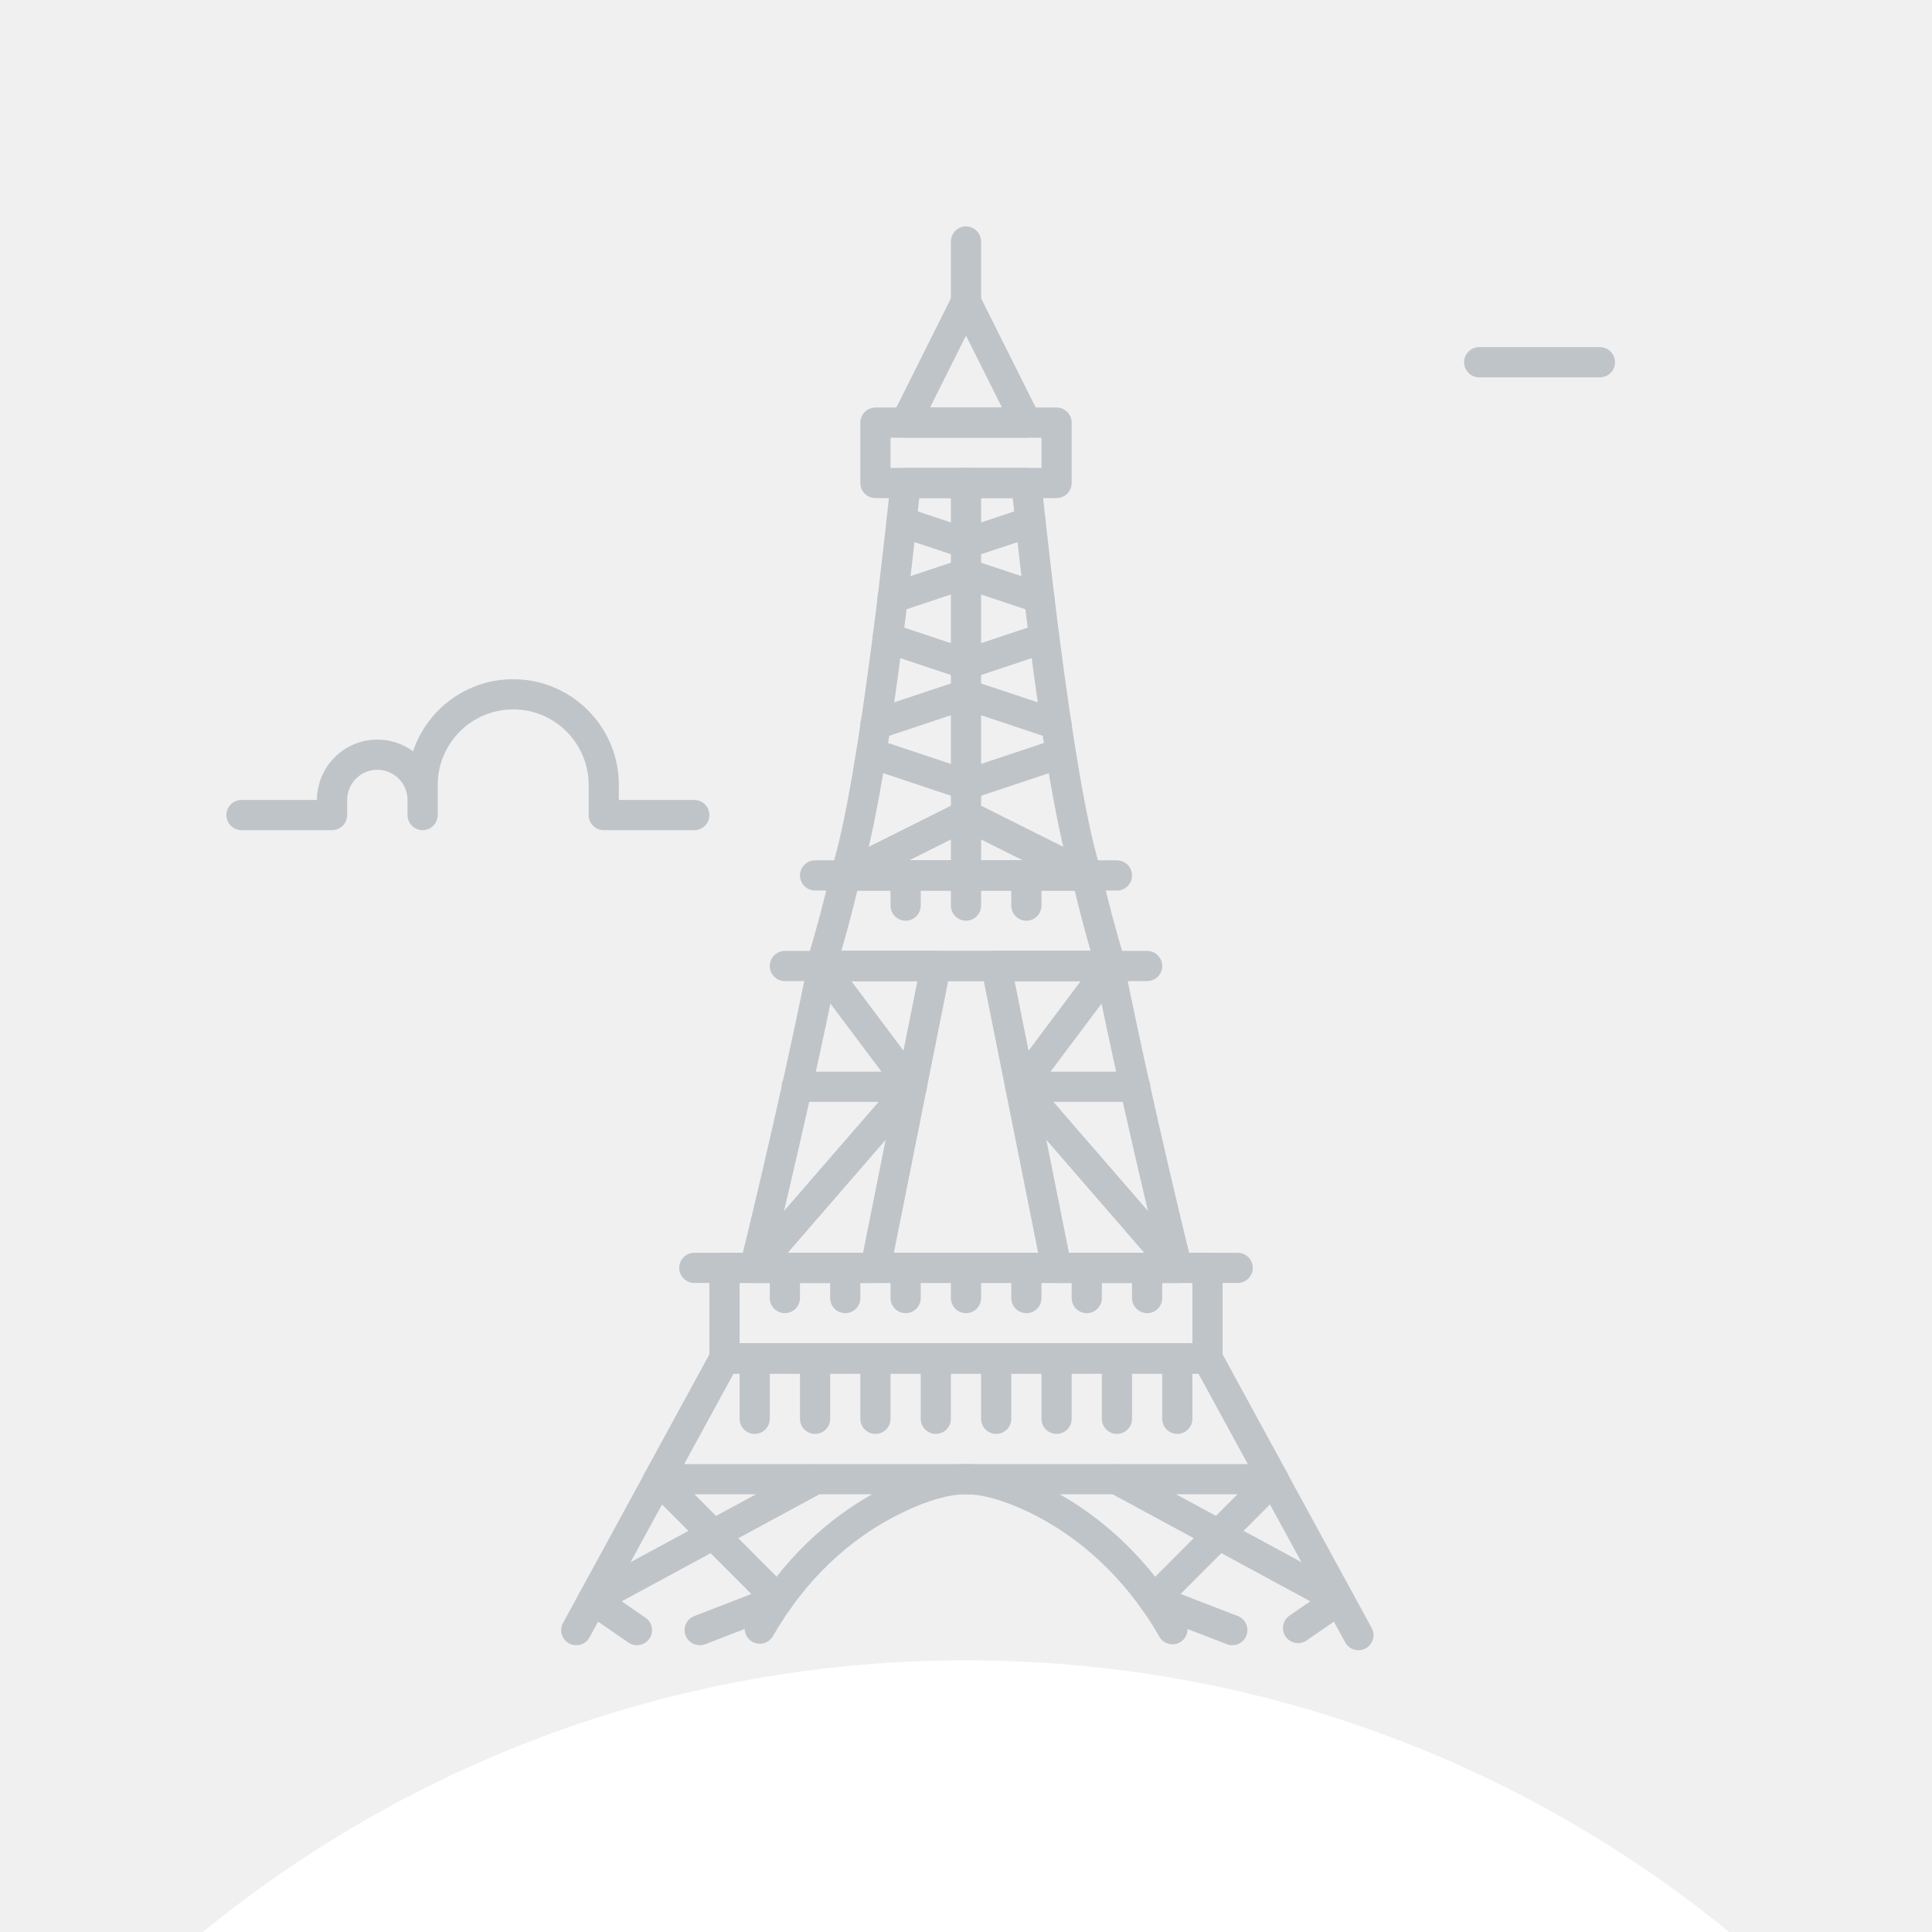
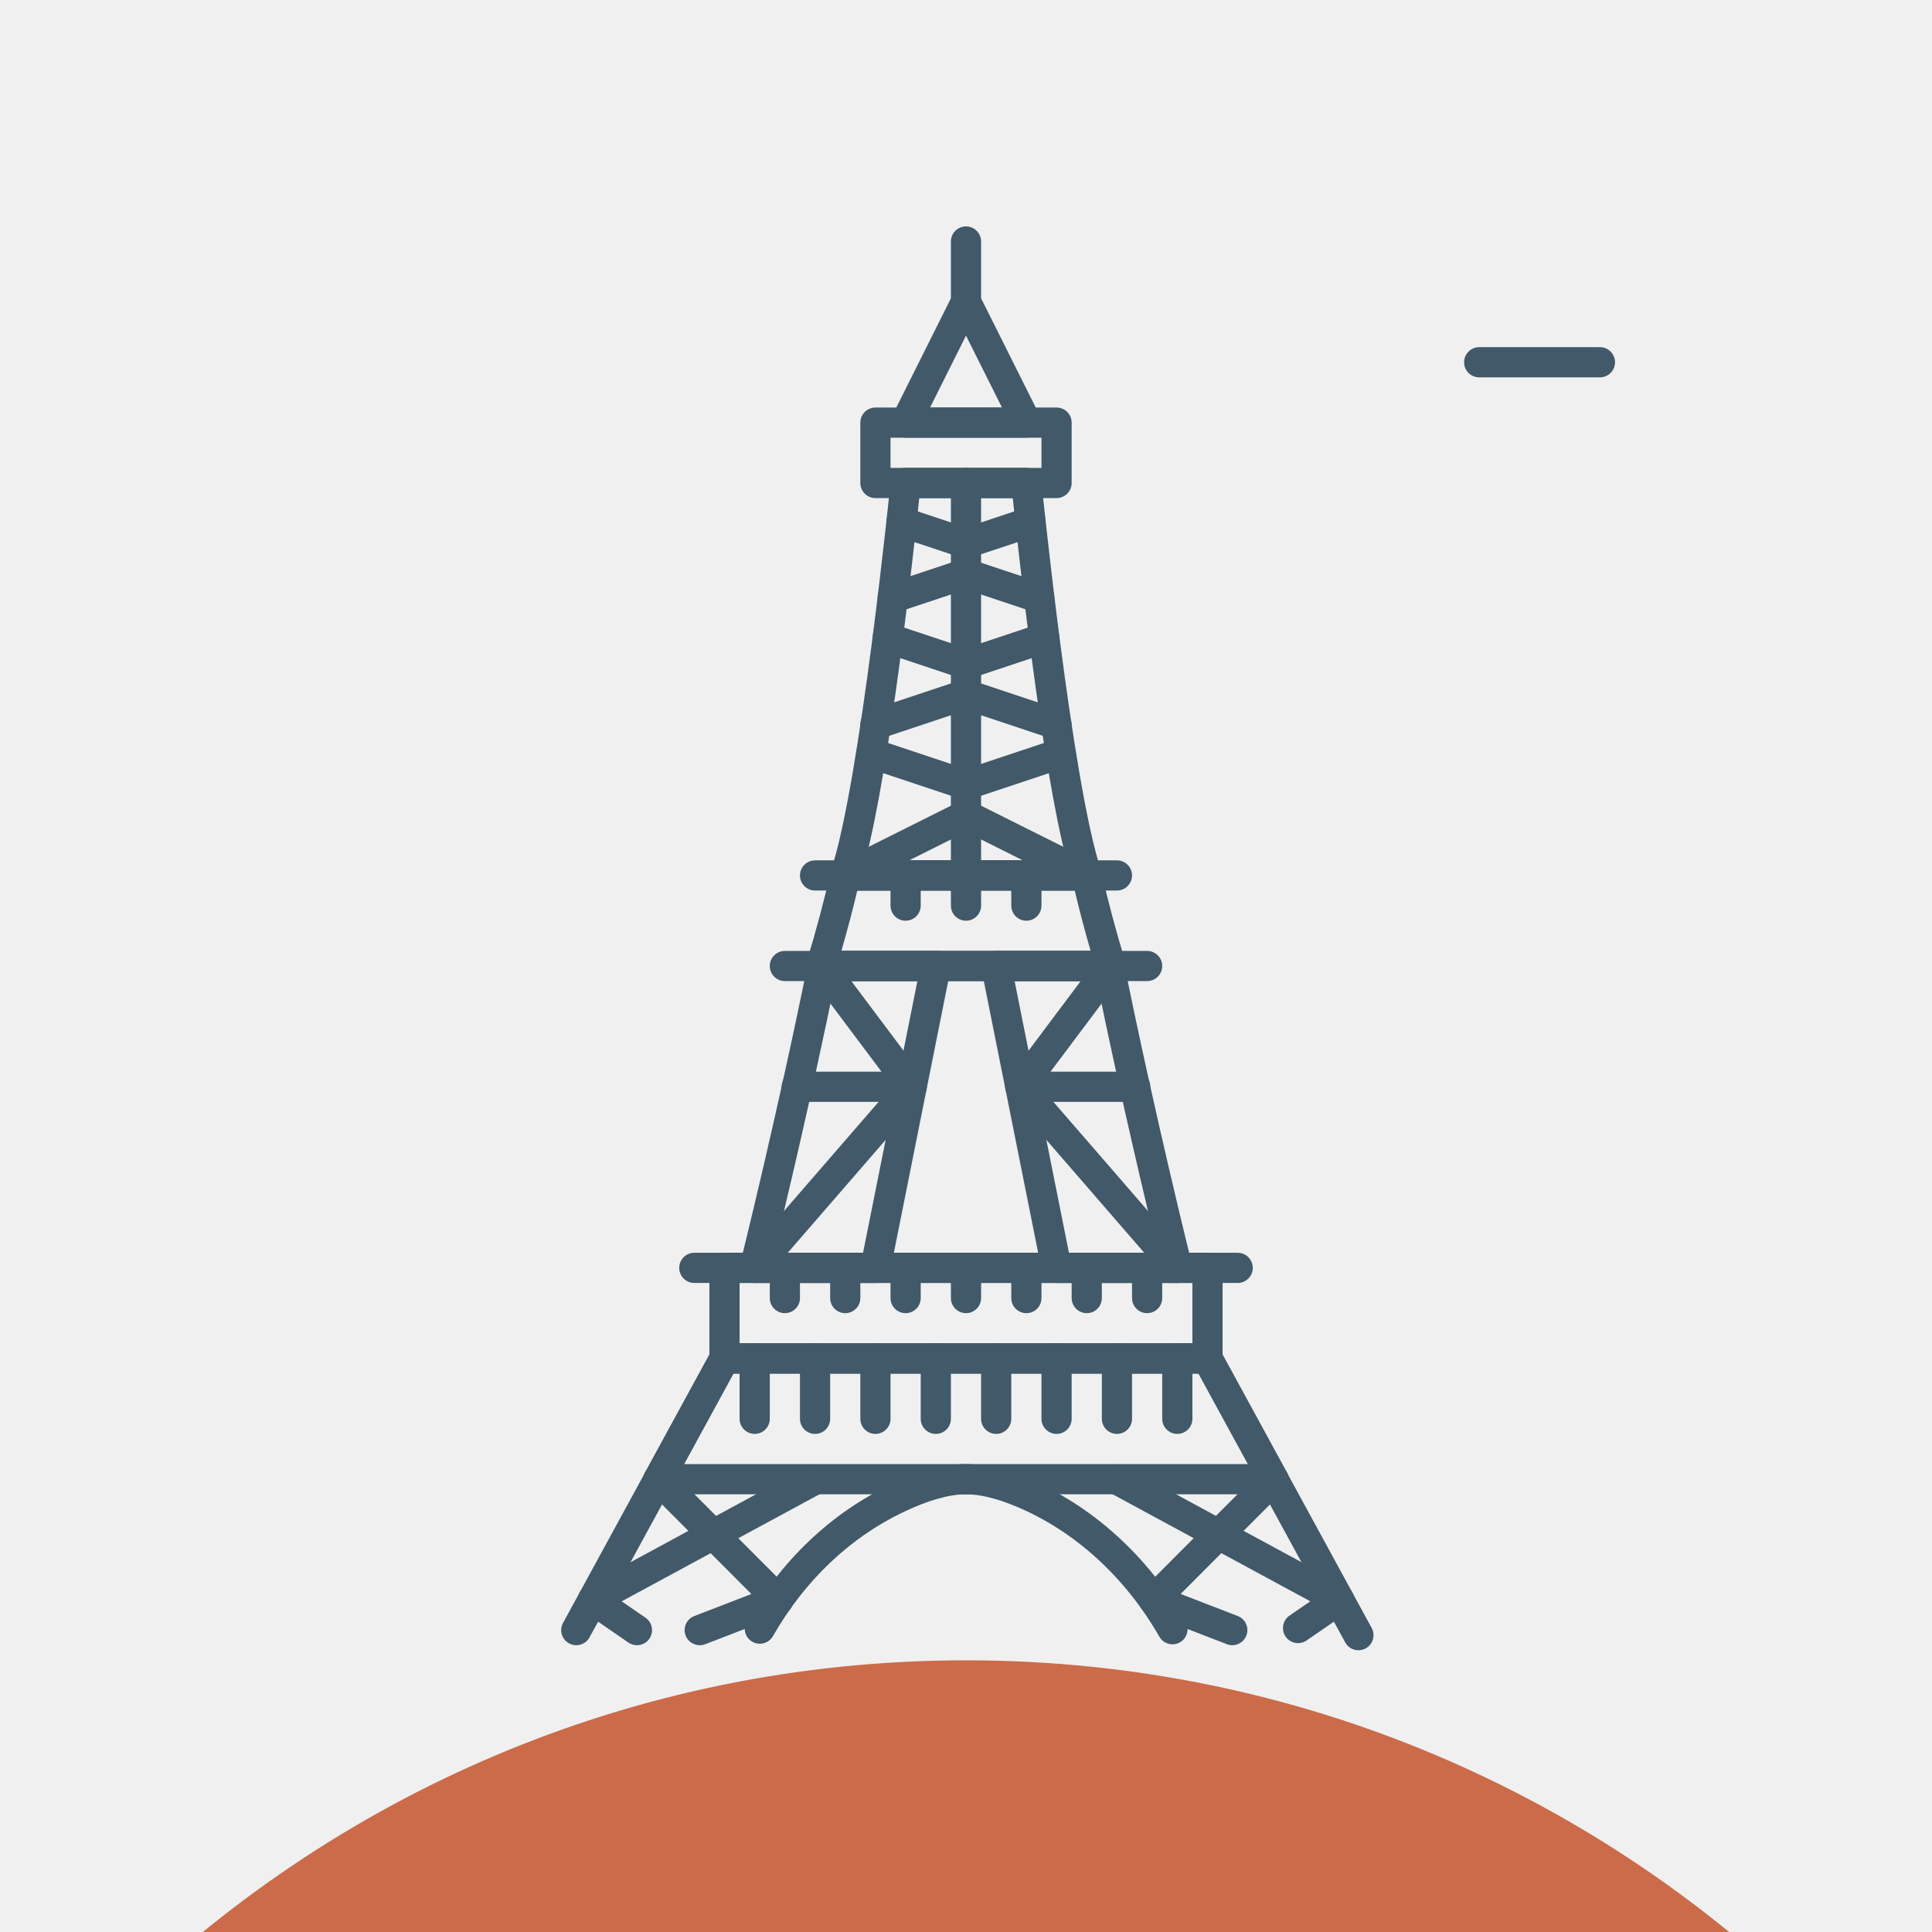
<svg xmlns="http://www.w3.org/2000/svg" width="64px" height="64px" viewBox="0 0 64 64" id="Layer_1" style="enable-background:new 0 0 64 64;" version="1.1" xml:space="preserve">
  <style type="text/css">
- 	.st0{fill:#ffffff; }
- 	.st1{fill:#bfc4c9; }
+ 	.st0{fill:#cc6b49; }
+ 	.st1{fill:#415969   ; }
</style>
  <g>
    <g>
      <circle class="st0" cx="32" cy="95" r="40" />
    </g>
    <g>
      <path class="st1" d="M53,12.5h-4c-0.276,0-0.5-0.224-0.5-0.5s0.224-0.5,0.5-0.5h4c0.276,0,0.5,0.224,0.5,0.5S53.276,12.5,53,12.5z    " />
    </g>
    <g>
      <path class="st1" d="M38.84,54.47c-0.173,0-0.342-0.09-0.435-0.252c-1.132-1.982-2.821-3.517-4.756-4.319    C33.012,49.634,32.457,49.5,32,49.5c-0.563,0-1.269,0.202-2.096,0.6c-1.764,0.846-3.25,2.264-4.299,4.099    c-0.139,0.241-0.446,0.321-0.683,0.186c-0.24-0.137-0.323-0.442-0.187-0.682c1.15-2.013,2.788-3.57,4.734-4.504    C30.435,48.735,31.286,48.5,32,48.5c0.589,0,1.272,0.16,2.032,0.475c2.139,0.888,4,2.573,5.242,4.747    c0.137,0.24,0.053,0.545-0.187,0.682C39.01,54.449,38.925,54.47,38.84,54.47z" />
    </g>
    <g>
      <path class="st1" d="M45,54.667c-0.177,0-0.349-0.094-0.438-0.261L39.703,45.5H24.297l-4.768,8.739    c-0.131,0.242-0.437,0.332-0.678,0.2c-0.242-0.132-0.332-0.436-0.199-0.678l4.909-9C23.648,44.6,23.817,44.5,24,44.5h16    c0.183,0,0.352,0.1,0.438,0.261l5,9.167c0.133,0.242,0.043,0.546-0.199,0.678C45.163,54.647,45.081,54.667,45,54.667z" />
    </g>
    <g>
      <path class="st1" d="M40,45.5H24c-0.276,0-0.5-0.224-0.5-0.5v-3c0-0.276,0.224-0.5,0.5-0.5h16c0.276,0,0.5,0.224,0.5,0.5v3    C40.5,45.276,40.276,45.5,40,45.5z M24.5,44.5h15v-2h-15V44.5z" />
    </g>
    <g>
      <path class="st1" d="M41,42.5H23c-0.276,0-0.5-0.224-0.5-0.5s0.224-0.5,0.5-0.5h18c0.276,0,0.5,0.224,0.5,0.5S41.276,42.5,41,42.5    z" />
    </g>
    <g>
      <path class="st1" d="M36.799,32.5h-9.598c-0.158,0-0.308-0.075-0.401-0.202c-0.095-0.127-0.123-0.292-0.077-0.443    c0.321-1.054,0.586-2.051,0.789-2.963C27.563,28.663,27.766,28.5,28,28.5h8c0.234,0,0.438,0.163,0.488,0.392    c0.203,0.912,0.468,1.909,0.789,2.963c0.046,0.151,0.018,0.316-0.077,0.443C37.106,32.425,36.957,32.5,36.799,32.5z M27.871,31.5    h8.258c-0.202-0.697-0.378-1.366-0.527-2h-7.203C28.249,30.134,28.073,30.803,27.871,31.5z" />
    </g>
    <g>
      <path class="st1" d="M35,16.5h-6c-0.276,0-0.5-0.224-0.5-0.5v-2c0-0.276,0.224-0.5,0.5-0.5h6c0.276,0,0.5,0.224,0.5,0.5v2    C35.5,16.276,35.276,16.5,35,16.5z M29.5,15.5h5v-1h-5V15.5z" />
    </g>
    <g>
      <path class="st1" d="M34,14.5h-4c-0.173,0-0.334-0.09-0.426-0.237c-0.091-0.147-0.099-0.332-0.021-0.486l2-4    c0.17-0.339,0.725-0.339,0.895,0l2,4c0.077,0.155,0.069,0.339-0.021,0.486C34.334,14.41,34.173,14.5,34,14.5z M30.809,13.5h2.383    L32,11.118L30.809,13.5z" />
    </g>
    <g>
      <path class="st1" d="M32,10.5c-0.276,0-0.5-0.224-0.5-0.5V8c0-0.276,0.224-0.5,0.5-0.5s0.5,0.224,0.5,0.5v2    C32.5,10.276,32.276,10.5,32,10.5z" />
    </g>
    <g>
      <path class="st1" d="M38,32.5H26c-0.276,0-0.5-0.224-0.5-0.5s0.224-0.5,0.5-0.5h12c0.276,0,0.5,0.224,0.5,0.5S38.276,32.5,38,32.5    z" />
    </g>
    <g>
      <path class="st1" d="M37,29.5H27c-0.276,0-0.5-0.224-0.5-0.5s0.224-0.5,0.5-0.5h10c0.276,0,0.5,0.224,0.5,0.5S37.276,29.5,37,29.5    z" />
    </g>
    <g>
      <path class="st1" d="M32,29.5c-0.276,0-0.5-0.224-0.5-0.5V16c0-0.276,0.224-0.5,0.5-0.5s0.5,0.224,0.5,0.5v13    C32.5,29.276,32.276,29.5,32,29.5z" />
    </g>
    <g>
      <path class="st1" d="M30,30.5c-0.276,0-0.5-0.224-0.5-0.5v-1c0-0.276,0.224-0.5,0.5-0.5s0.5,0.224,0.5,0.5v1    C30.5,30.276,30.276,30.5,30,30.5z" />
    </g>
    <g>
      <path class="st1" d="M32,30.5c-0.276,0-0.5-0.224-0.5-0.5v-1c0-0.276,0.224-0.5,0.5-0.5s0.5,0.224,0.5,0.5v1    C32.5,30.276,32.276,30.5,32,30.5z" />
    </g>
    <g>
      <path class="st1" d="M34,30.5c-0.276,0-0.5-0.224-0.5-0.5v-1c0-0.276,0.224-0.5,0.5-0.5s0.5,0.224,0.5,0.5v1    C34.5,30.276,34.276,30.5,34,30.5z" />
    </g>
    <g>
      <path class="st1" d="M39,42.5h-4c-0.238,0-0.443-0.168-0.49-0.402l-2-10c-0.029-0.147,0.009-0.299,0.104-0.415    S32.851,31.5,33,31.5h3.745c0.238,0,0.443,0.168,0.49,0.401c1.002,4.97,2.237,9.928,2.25,9.978    c0.037,0.149,0.004,0.308-0.091,0.429C39.3,42.429,39.154,42.5,39,42.5z M35.41,41.5h2.952c-0.352-1.441-1.246-5.178-2.026-9    H33.61L35.41,41.5z" />
    </g>
    <g>
      <path class="st1" d="M29,42.5h-4c-0.154,0-0.299-0.071-0.395-0.192c-0.095-0.121-0.128-0.279-0.091-0.429    c0.013-0.05,1.248-5.009,2.25-9.978c0.047-0.233,0.252-0.401,0.49-0.401H31c0.149,0,0.292,0.067,0.387,0.183    s0.133,0.268,0.104,0.415l-2,10C29.443,42.332,29.238,42.5,29,42.5z M25.638,41.5h2.952l1.8-9h-2.726    C26.884,36.322,25.989,40.059,25.638,41.5z" />
    </g>
    <g>
      <path class="st1" d="M30.2,36.5h-3.806c-0.276,0-0.5-0.224-0.5-0.5s0.224-0.5,0.5-0.5H30.2c0.276,0,0.5,0.224,0.5,0.5    S30.477,36.5,30.2,36.5z" />
    </g>
    <g>
      <path class="st1" d="M25,42.5c-0.116,0-0.232-0.04-0.327-0.122c-0.209-0.181-0.231-0.497-0.051-0.706l4.937-5.695L26.801,32.3    c-0.165-0.221-0.12-0.534,0.101-0.7c0.22-0.165,0.533-0.122,0.7,0.1l2.999,4c0.141,0.188,0.132,0.449-0.022,0.627l-5.2,6    C25.279,42.441,25.14,42.5,25,42.5z" />
    </g>
    <g>
      <path class="st1" d="M37.605,36.5H33.8c-0.276,0-0.5-0.224-0.5-0.5s0.224-0.5,0.5-0.5h3.806c0.276,0,0.5,0.224,0.5,0.5    S37.882,36.5,37.605,36.5z" />
    </g>
    <g>
      <path class="st1" d="M39,42.5c-0.14,0-0.279-0.059-0.378-0.172l-5.2-6c-0.154-0.178-0.163-0.439-0.022-0.627l2.999-4    c0.167-0.221,0.48-0.265,0.7-0.1c0.221,0.166,0.266,0.479,0.101,0.7l-2.758,3.677l4.937,5.695    c0.181,0.209,0.158,0.524-0.051,0.706C39.232,42.46,39.116,42.5,39,42.5z" />
    </g>
    <g>
      <path class="st1" d="M36,29.5h-8c-0.161,0-0.312-0.077-0.405-0.208c-0.095-0.13-0.12-0.298-0.069-0.451    c0.972-2.913,1.967-12.792,1.978-12.892c0.025-0.255,0.24-0.45,0.497-0.45h4c0.257,0,0.472,0.195,0.497,0.45    c0.011,0.1,1.006,9.979,1.978,12.892c0.051,0.152,0.025,0.32-0.069,0.451C36.312,29.423,36.161,29.5,36,29.5z M28.667,28.5h6.666    c-0.825-3.144-1.59-10.137-1.784-12h-3.098C30.257,18.363,29.492,25.356,28.667,28.5z" />
    </g>
    <g>
      <path class="st1" d="M32,18.5c-0.054,0-0.106-0.009-0.158-0.026l-2.137-0.711c-0.262-0.087-0.403-0.371-0.316-0.633    c0.089-0.262,0.372-0.402,0.633-0.316L32,17.473l1.979-0.659c0.263-0.087,0.545,0.054,0.633,0.316    c0.087,0.262-0.055,0.545-0.316,0.633l-2.137,0.711C32.106,18.491,32.054,18.5,32,18.5z" />
    </g>
    <g>
      <path class="st1" d="M34.428,20.309c-0.053,0-0.105-0.008-0.158-0.026L32,19.527l-2.27,0.756    c-0.261,0.088-0.544-0.053-0.633-0.316c-0.087-0.262,0.055-0.545,0.316-0.632l2.428-0.809c0.104-0.034,0.213-0.034,0.316,0    l2.428,0.809c0.262,0.087,0.403,0.37,0.316,0.632C34.832,20.177,34.637,20.309,34.428,20.309z" />
    </g>
    <g>
      <path class="st1" d="M32,22.5c-0.054,0-0.106-0.009-0.158-0.026l-2.594-0.865c-0.262-0.087-0.403-0.37-0.316-0.632    c0.088-0.262,0.371-0.401,0.633-0.316L32,21.473l2.436-0.812c0.262-0.086,0.545,0.054,0.633,0.316    c0.087,0.262-0.055,0.545-0.316,0.632l-2.594,0.865C32.106,22.491,32.054,22.5,32,22.5z" />
    </g>
    <g>
      <path class="st1" d="M35,24.5c-0.053,0-0.105-0.008-0.158-0.026L32,23.527l-2.842,0.947c-0.261,0.087-0.544-0.053-0.633-0.316    c-0.087-0.262,0.055-0.545,0.316-0.632l3-1c0.104-0.034,0.213-0.034,0.316,0l3,1c0.262,0.087,0.403,0.37,0.316,0.632    C35.404,24.368,35.209,24.5,35,24.5z" />
    </g>
    <g>
      <path class="st1" d="M32,26.5c-0.054,0-0.106-0.009-0.158-0.026l-3-1c-0.262-0.087-0.403-0.37-0.316-0.632    c0.089-0.262,0.373-0.401,0.633-0.316L32,25.473l2.842-0.947c0.262-0.085,0.545,0.054,0.633,0.316    c0.087,0.262-0.055,0.545-0.316,0.632l-3,1C32.106,26.491,32.054,26.5,32,26.5z" />
    </g>
    <g>
      <path class="st1" d="M36,29.5c-0.075,0-0.151-0.017-0.224-0.053L32,27.559l-3.776,1.888c-0.248,0.123-0.547,0.024-0.671-0.224    c-0.123-0.247-0.023-0.547,0.224-0.671l4-2c0.141-0.07,0.307-0.07,0.447,0l4,2c0.247,0.124,0.347,0.424,0.224,0.671    C36.359,29.399,36.183,29.5,36,29.5z" />
    </g>
    <g>
      <path class="st1" d="M42.182,49.5H21.818c-0.177,0-0.34-0.093-0.43-0.245c-0.091-0.152-0.094-0.34-0.009-0.495l2.182-4    C23.648,44.6,23.817,44.5,24,44.5h16c0.183,0,0.352,0.1,0.438,0.261l2.182,4c0.085,0.155,0.082,0.343-0.009,0.495    C42.521,49.407,42.358,49.5,42.182,49.5z M22.66,48.5h18.68l-1.637-3H24.297L22.66,48.5z" />
    </g>
    <g>
      <path class="st1" d="M26,43.5c-0.276,0-0.5-0.224-0.5-0.5v-1c0-0.276,0.224-0.5,0.5-0.5s0.5,0.224,0.5,0.5v1    C26.5,43.276,26.276,43.5,26,43.5z" />
    </g>
    <g>
      <path class="st1" d="M28,43.5c-0.276,0-0.5-0.224-0.5-0.5v-1c0-0.276,0.224-0.5,0.5-0.5s0.5,0.224,0.5,0.5v1    C28.5,43.276,28.276,43.5,28,43.5z" />
    </g>
    <g>
      <path class="st1" d="M30,43.5c-0.276,0-0.5-0.224-0.5-0.5v-1c0-0.276,0.224-0.5,0.5-0.5s0.5,0.224,0.5,0.5v1    C30.5,43.276,30.276,43.5,30,43.5z" />
    </g>
    <g>
      <path class="st1" d="M32,43.5c-0.276,0-0.5-0.224-0.5-0.5v-1c0-0.276,0.224-0.5,0.5-0.5s0.5,0.224,0.5,0.5v1    C32.5,43.276,32.276,43.5,32,43.5z" />
    </g>
    <g>
      <path class="st1" d="M34,43.5c-0.276,0-0.5-0.224-0.5-0.5v-1c0-0.276,0.224-0.5,0.5-0.5s0.5,0.224,0.5,0.5v1    C34.5,43.276,34.276,43.5,34,43.5z" />
    </g>
    <g>
      <path class="st1" d="M36,43.5c-0.276,0-0.5-0.224-0.5-0.5v-1c0-0.276,0.224-0.5,0.5-0.5s0.5,0.224,0.5,0.5v1    C36.5,43.276,36.276,43.5,36,43.5z" />
    </g>
    <g>
      <path class="st1" d="M38,43.5c-0.276,0-0.5-0.224-0.5-0.5v-1c0-0.276,0.224-0.5,0.5-0.5s0.5,0.224,0.5,0.5v1    C38.5,43.276,38.276,43.5,38,43.5z" />
    </g>
    <g>
      <path class="st1" d="M25,47.5c-0.276,0-0.5-0.224-0.5-0.5v-2c0-0.276,0.224-0.5,0.5-0.5s0.5,0.224,0.5,0.5v2    C25.5,47.276,25.276,47.5,25,47.5z" />
    </g>
    <g>
      <path class="st1" d="M27,47.5c-0.276,0-0.5-0.224-0.5-0.5v-2c0-0.276,0.224-0.5,0.5-0.5s0.5,0.224,0.5,0.5v2    C27.5,47.276,27.276,47.5,27,47.5z" />
    </g>
    <g>
      <path class="st1" d="M29,47.5c-0.276,0-0.5-0.224-0.5-0.5v-2c0-0.276,0.224-0.5,0.5-0.5s0.5,0.224,0.5,0.5v2    C29.5,47.276,29.276,47.5,29,47.5z" />
    </g>
    <g>
      <path class="st1" d="M31,47.5c-0.276,0-0.5-0.224-0.5-0.5v-2c0-0.276,0.224-0.5,0.5-0.5s0.5,0.224,0.5,0.5v2    C31.5,47.276,31.276,47.5,31,47.5z" />
    </g>
    <g>
      <path class="st1" d="M33,47.5c-0.276,0-0.5-0.224-0.5-0.5v-2c0-0.276,0.224-0.5,0.5-0.5s0.5,0.224,0.5,0.5v2    C33.5,47.276,33.276,47.5,33,47.5z" />
    </g>
    <g>
      <path class="st1" d="M35,47.5c-0.276,0-0.5-0.224-0.5-0.5v-2c0-0.276,0.224-0.5,0.5-0.5s0.5,0.224,0.5,0.5v2    C35.5,47.276,35.276,47.5,35,47.5z" />
    </g>
    <g>
      <path class="st1" d="M37,47.5c-0.276,0-0.5-0.224-0.5-0.5v-2c0-0.276,0.224-0.5,0.5-0.5s0.5,0.224,0.5,0.5v2    C37.5,47.276,37.276,47.5,37,47.5z" />
    </g>
    <g>
      <path class="st1" d="M39,47.5c-0.276,0-0.5-0.224-0.5-0.5v-2c0-0.276,0.224-0.5,0.5-0.5s0.5,0.224,0.5,0.5v2    C39.5,47.276,39.276,47.5,39,47.5z" />
    </g>
    <g>
      <path class="st1" d="M23.179,54.5c-0.2,0-0.39-0.122-0.467-0.32c-0.099-0.258,0.029-0.547,0.287-0.646l1.891-0.73l-3.434-3.442    c-0.195-0.195-0.195-0.512,0-0.707c0.195-0.194,0.512-0.195,0.707,0.001l3.976,3.985c0.12,0.12,0.171,0.292,0.136,0.457    c-0.035,0.166-0.151,0.302-0.31,0.363l-2.606,1.007C23.3,54.489,23.238,54.5,23.179,54.5z" />
    </g>
    <g>
      <path class="st1" d="M21.1,54.5c-0.099,0-0.197-0.029-0.284-0.088l-1.46-1.007c-0.143-0.099-0.225-0.265-0.215-0.438    c0.009-0.174,0.108-0.33,0.261-0.413l7.36-3.984c0.243-0.131,0.547-0.042,0.678,0.201c0.132,0.243,0.041,0.546-0.201,0.678    l-6.644,3.597l0.789,0.544c0.227,0.157,0.284,0.468,0.127,0.695C21.414,54.424,21.258,54.5,21.1,54.5z" />
    </g>
    <g>
      <path class="st1" d="M40.821,54.5c-0.06,0-0.121-0.011-0.18-0.034l-2.606-1.007c-0.158-0.061-0.274-0.197-0.31-0.363    c-0.035-0.165,0.016-0.337,0.136-0.457l3.976-3.985c0.195-0.196,0.512-0.195,0.707-0.001c0.195,0.195,0.195,0.512,0,0.707    l-3.434,3.442l1.891,0.73c0.258,0.1,0.386,0.389,0.287,0.646C41.211,54.378,41.021,54.5,40.821,54.5z" />
    </g>
    <g>
      <path class="st1" d="M43,54.431c-0.158,0-0.314-0.076-0.412-0.216c-0.156-0.227-0.099-0.539,0.128-0.695l0.689-0.475l-6.644-3.597    c-0.242-0.131-0.333-0.435-0.201-0.678c0.131-0.244,0.435-0.332,0.678-0.201l7.36,3.984c0.152,0.083,0.252,0.239,0.261,0.413    c0.01,0.174-0.072,0.34-0.215,0.438l-1.36,0.938C43.197,54.402,43.099,54.431,43,54.431z" />
    </g>
-     <g>
-       <path class="st1" d="M23,27.5h-3c-0.276,0-0.5-0.224-0.5-0.5v-1c0-1.378-1.121-2.5-2.5-2.5s-2.5,1.122-2.5,2.5v1    c0,0.276-0.224,0.5-0.5,0.5s-0.5-0.224-0.5-0.5v-0.5c0-0.551-0.448-1-1-1s-1,0.449-1,1V27c0,0.276-0.224,0.5-0.5,0.5H8    c-0.276,0-0.5-0.224-0.5-0.5s0.224-0.5,0.5-0.5h2.5c0-1.103,0.897-2,2-2c0.441,0,0.851,0.144,1.182,0.387    C14.147,23.501,15.459,22.5,17,22.5c1.93,0,3.5,1.57,3.5,3.5v0.5H23c0.276,0,0.5,0.224,0.5,0.5S23.276,27.5,23,27.5z" />
-     </g>
  </g>
</svg>
